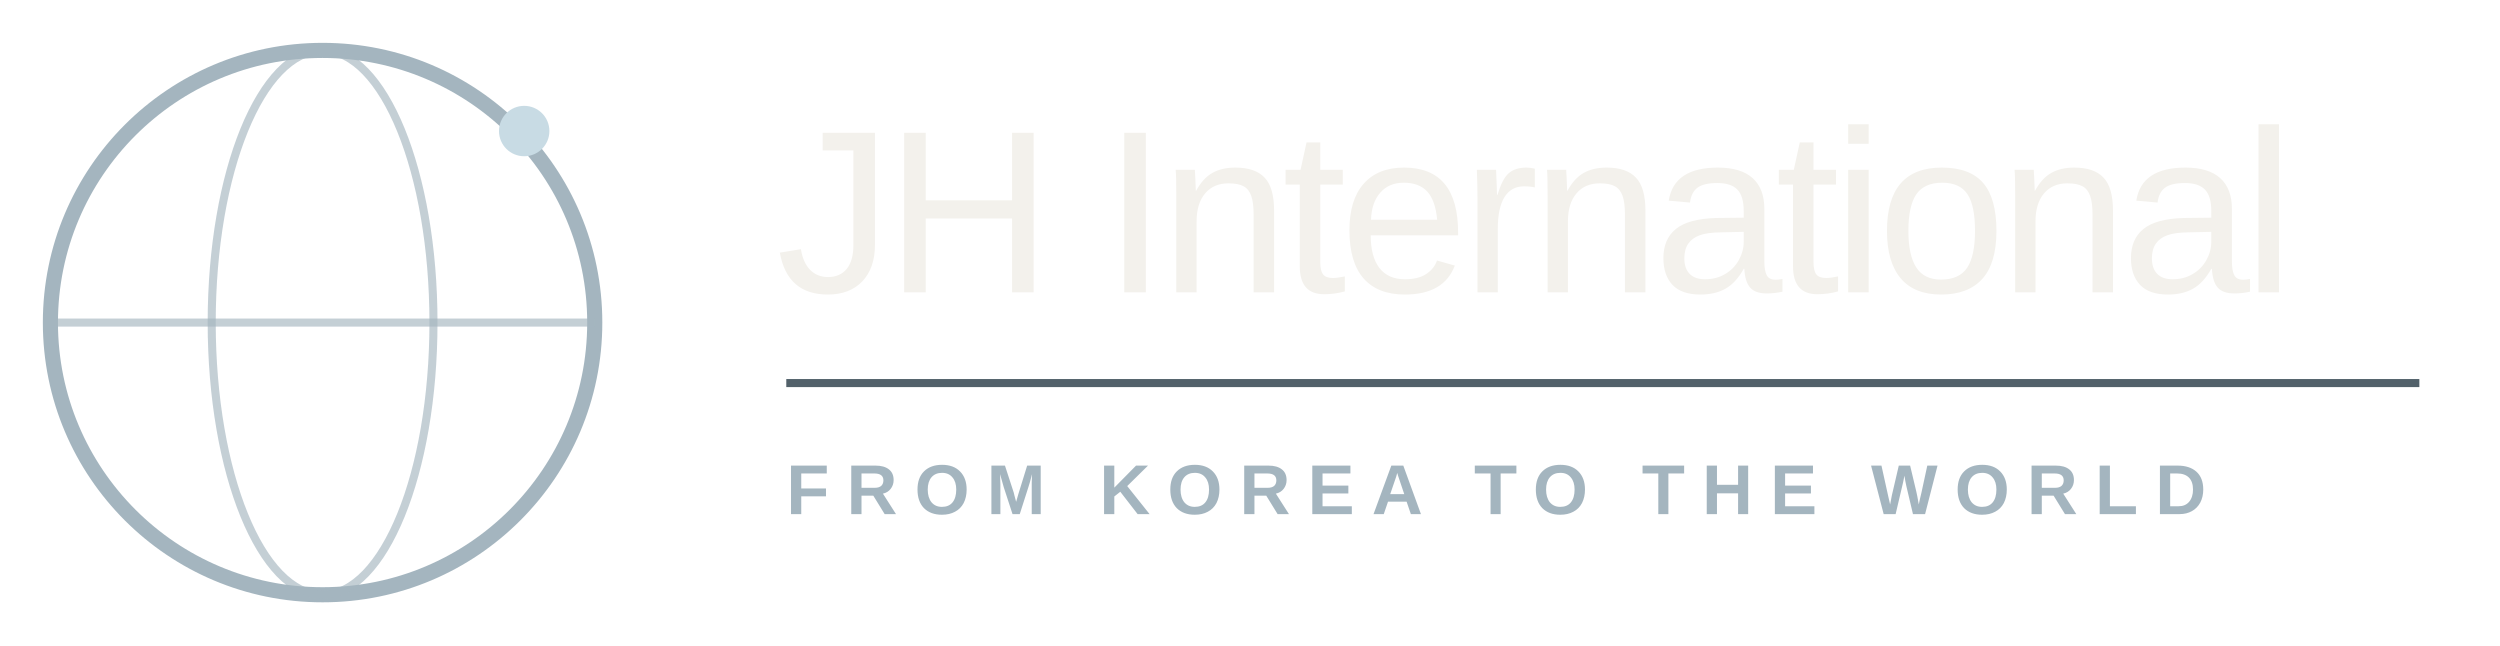
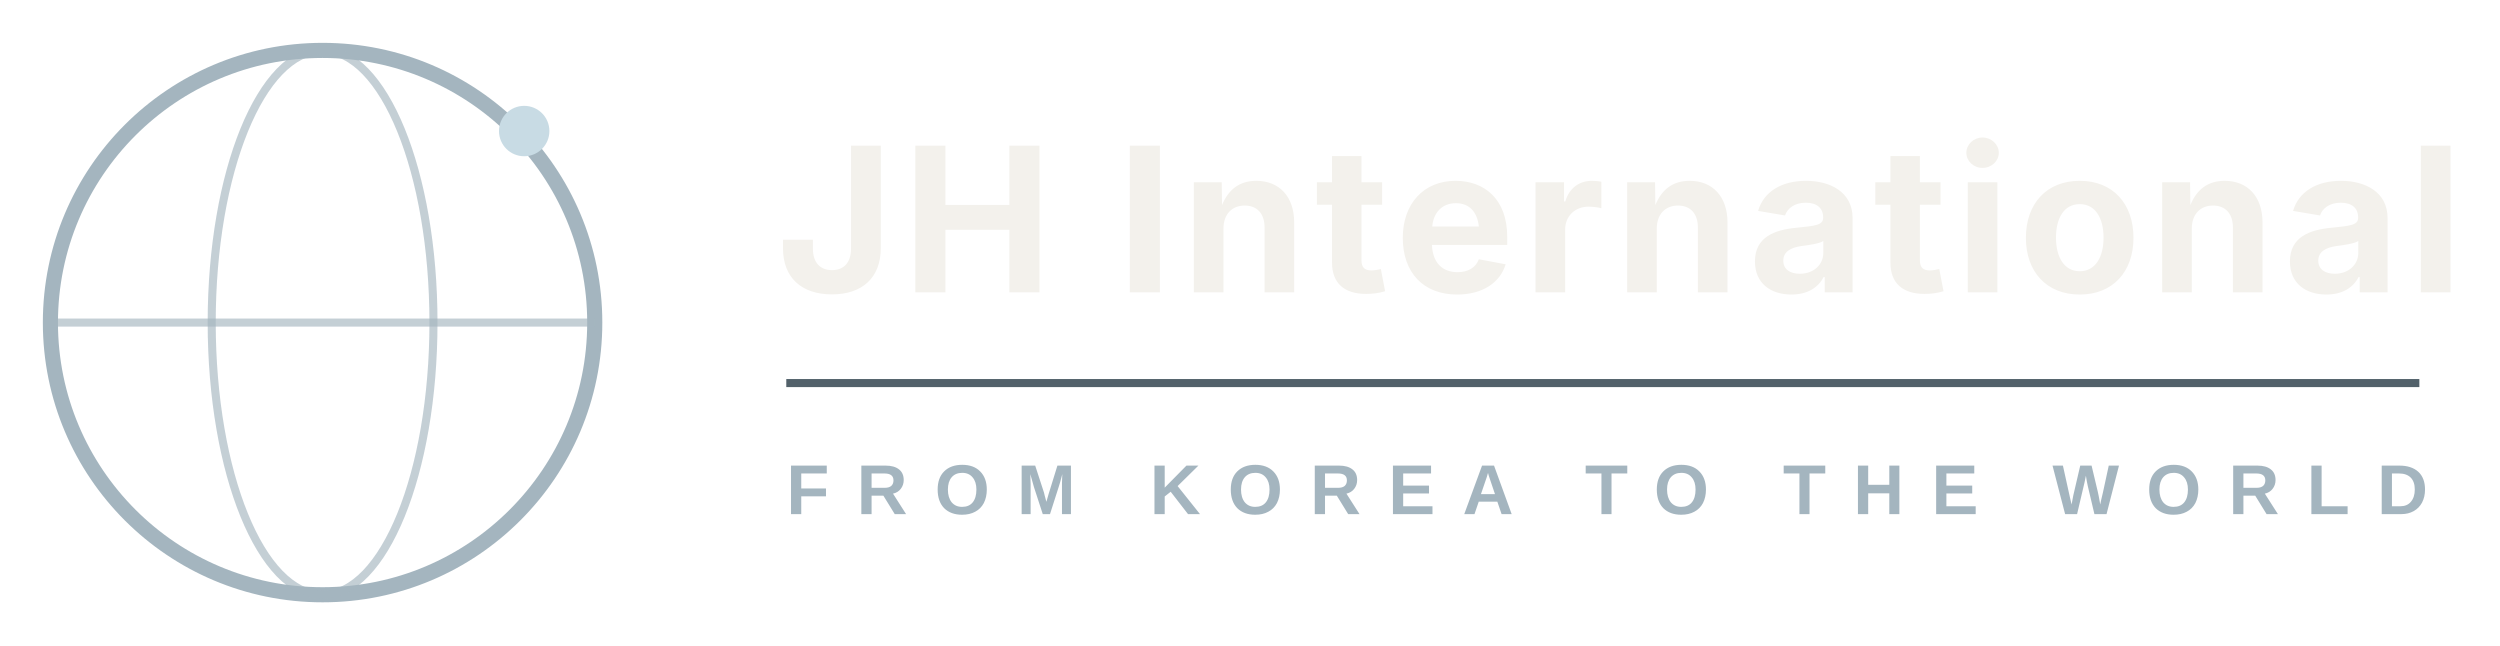
<svg xmlns="http://www.w3.org/2000/svg" width="248" height="64" viewBox="0 0 248 64" role="img" aria-labelledby="title">
  <g fill="none" stroke="#a4b5bf">
    <circle cx="32" cy="32" r="27" stroke-width="1.5" />
    <ellipse cx="32" cy="32" rx="11" ry="27" stroke-width=".8" opacity=".65" />
    <path d="M5 32h54" stroke-width=".8" opacity=".65" />
  </g>
  <circle cx="52" cy="13" r="2.5" fill="#c8dbe4" />
-   <text x="77" y="29" fill="#f3f1ec" font-family="Helvetica Neue, Arial, sans-serif" font-size="23" font-weight="300" letter-spacing="-0.7">JH International</text>
+   <text x="77" y="29" fill="#f3f1ec" font-family="Inter, Arial, Helvetica, sans-serif" font-size="20" font-weight="700" letter-spacing=".8">JH International</text>
  <path d="M78 38h162" stroke="#52616a" stroke-width=".8" />
-   <text x="78" y="51" fill="#a4b5bf" font-family="Helvetica Neue, Arial, sans-serif" font-size="7" font-weight="600" letter-spacing="1.7">FROM KOREA TO THE WORLD</text>
+   <text x="78" y="51" fill="#a4b5bf" font-family="Helvetica Neue, Arial, sans-serif" font-size="7" font-weight="600" letter-spacing="2.7">FROM KOREA TO THE WORLD</text>
</svg>
